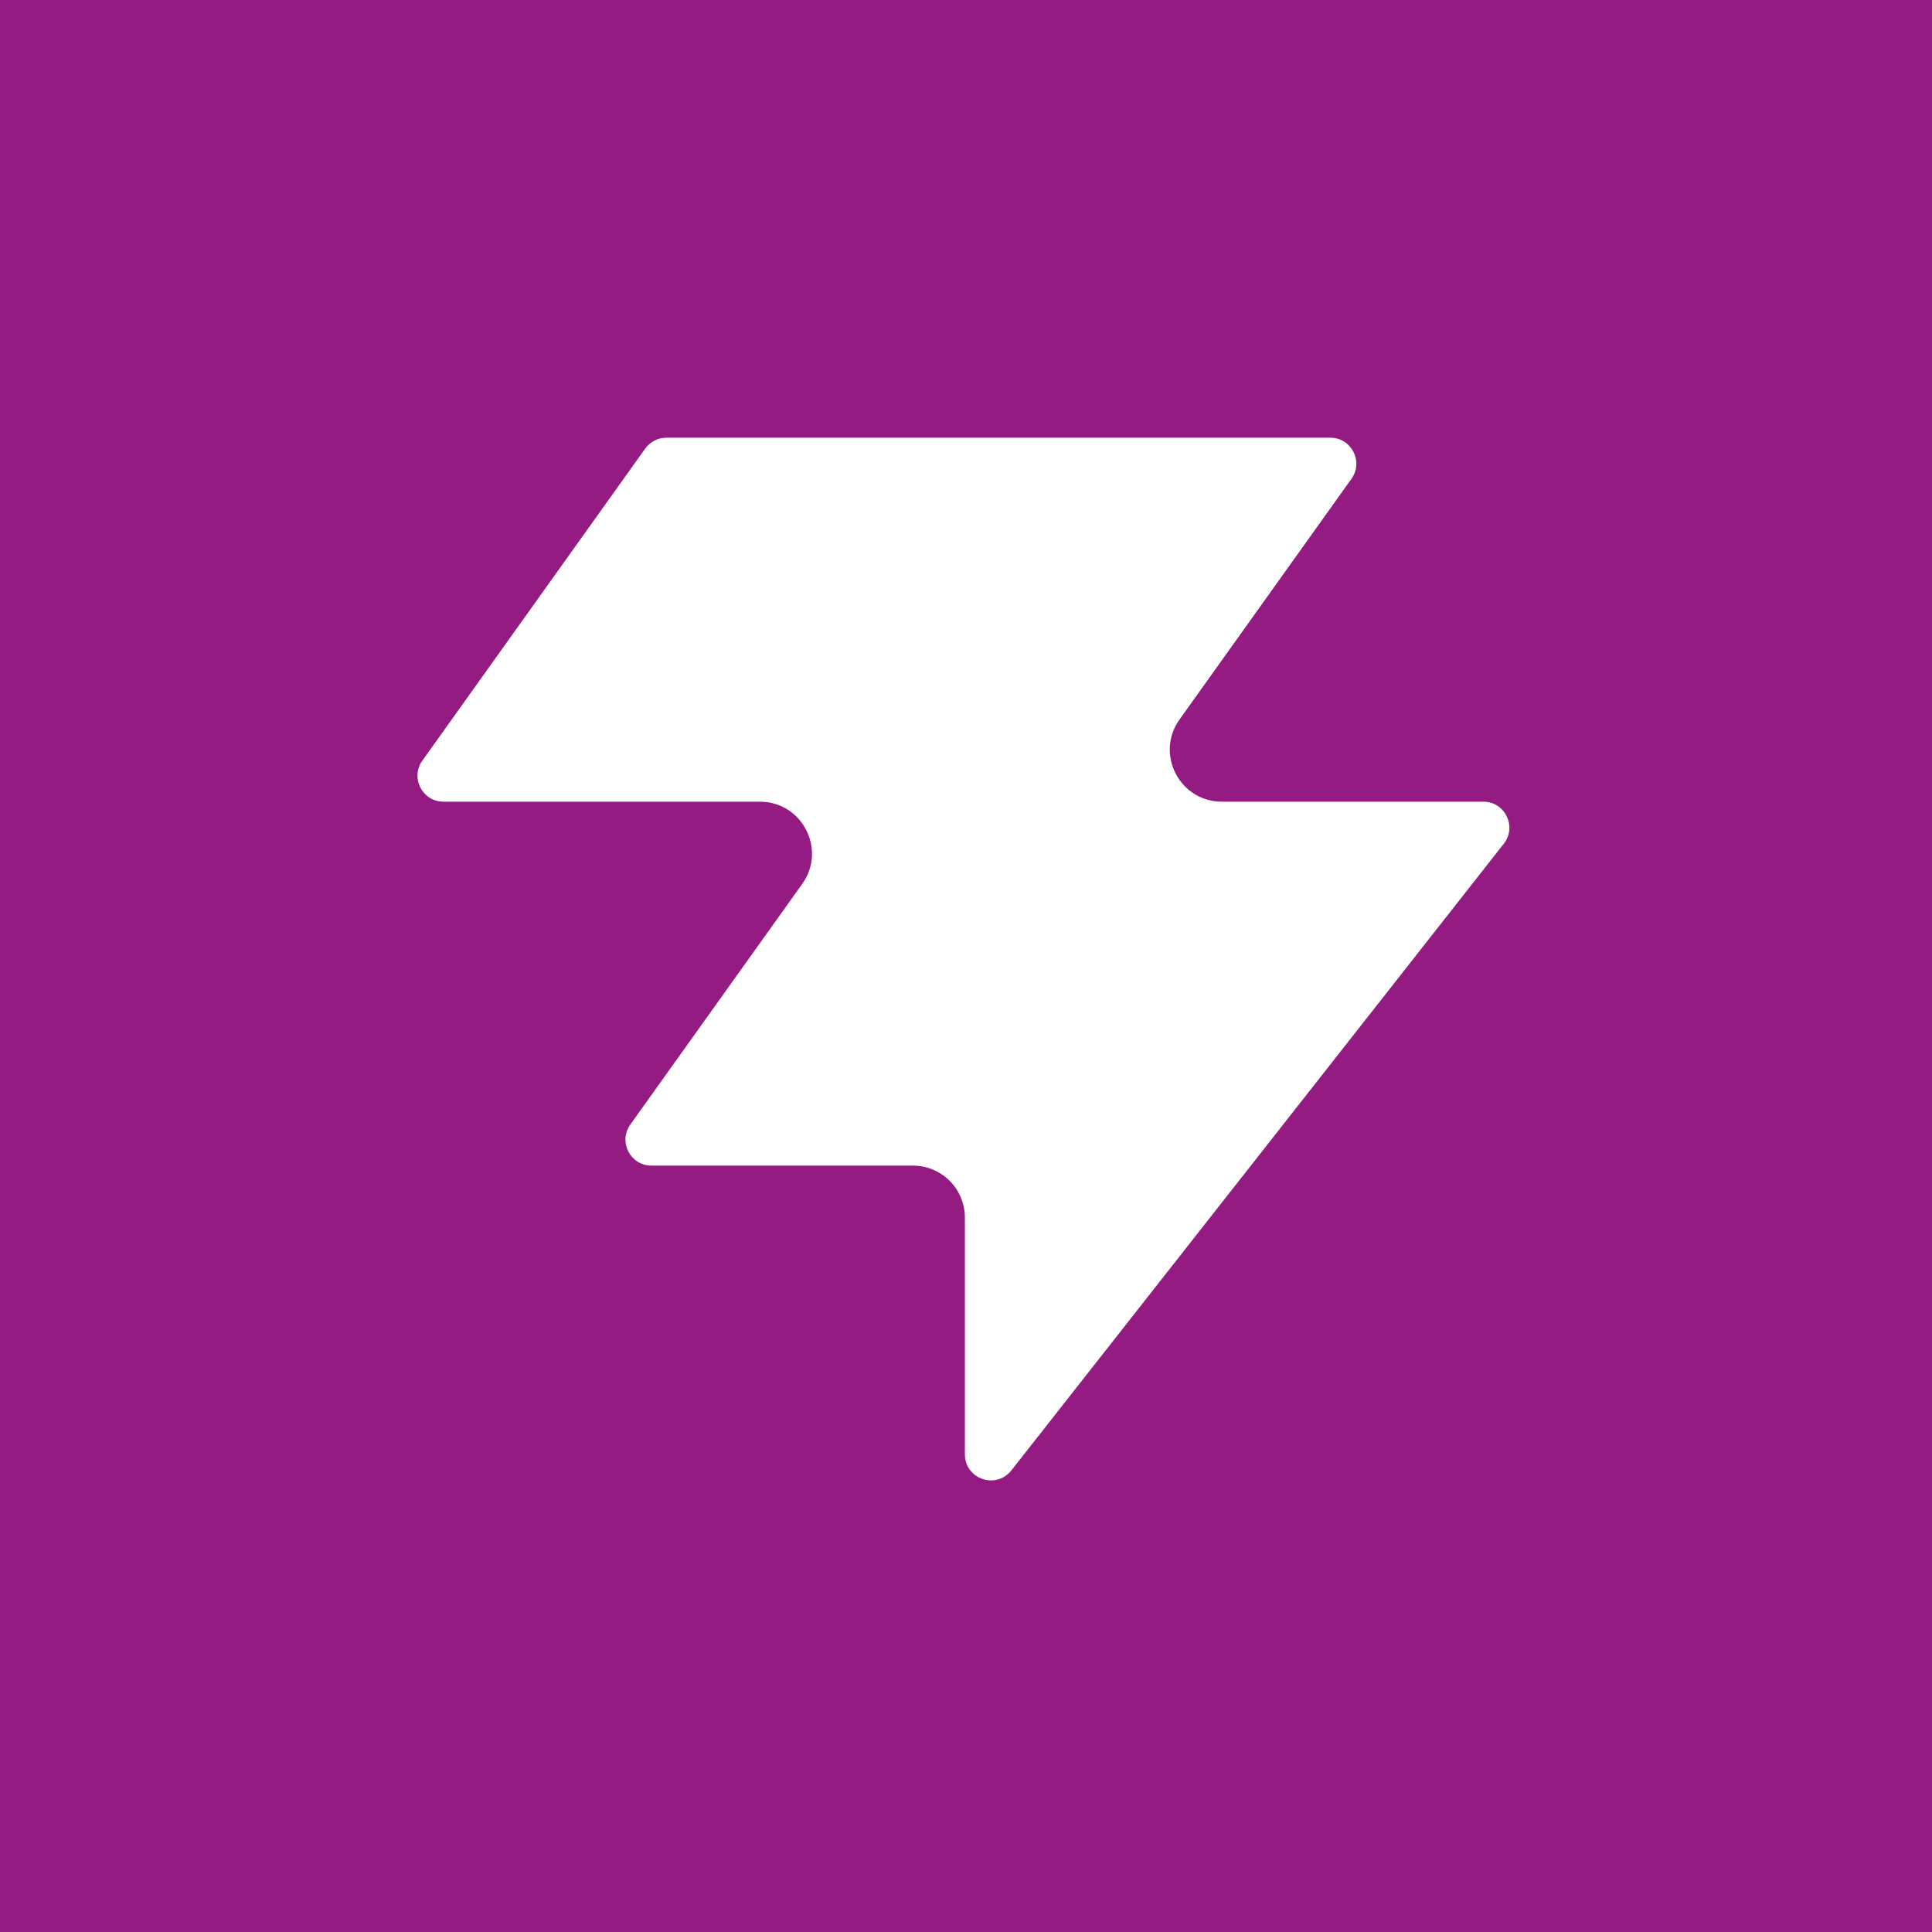
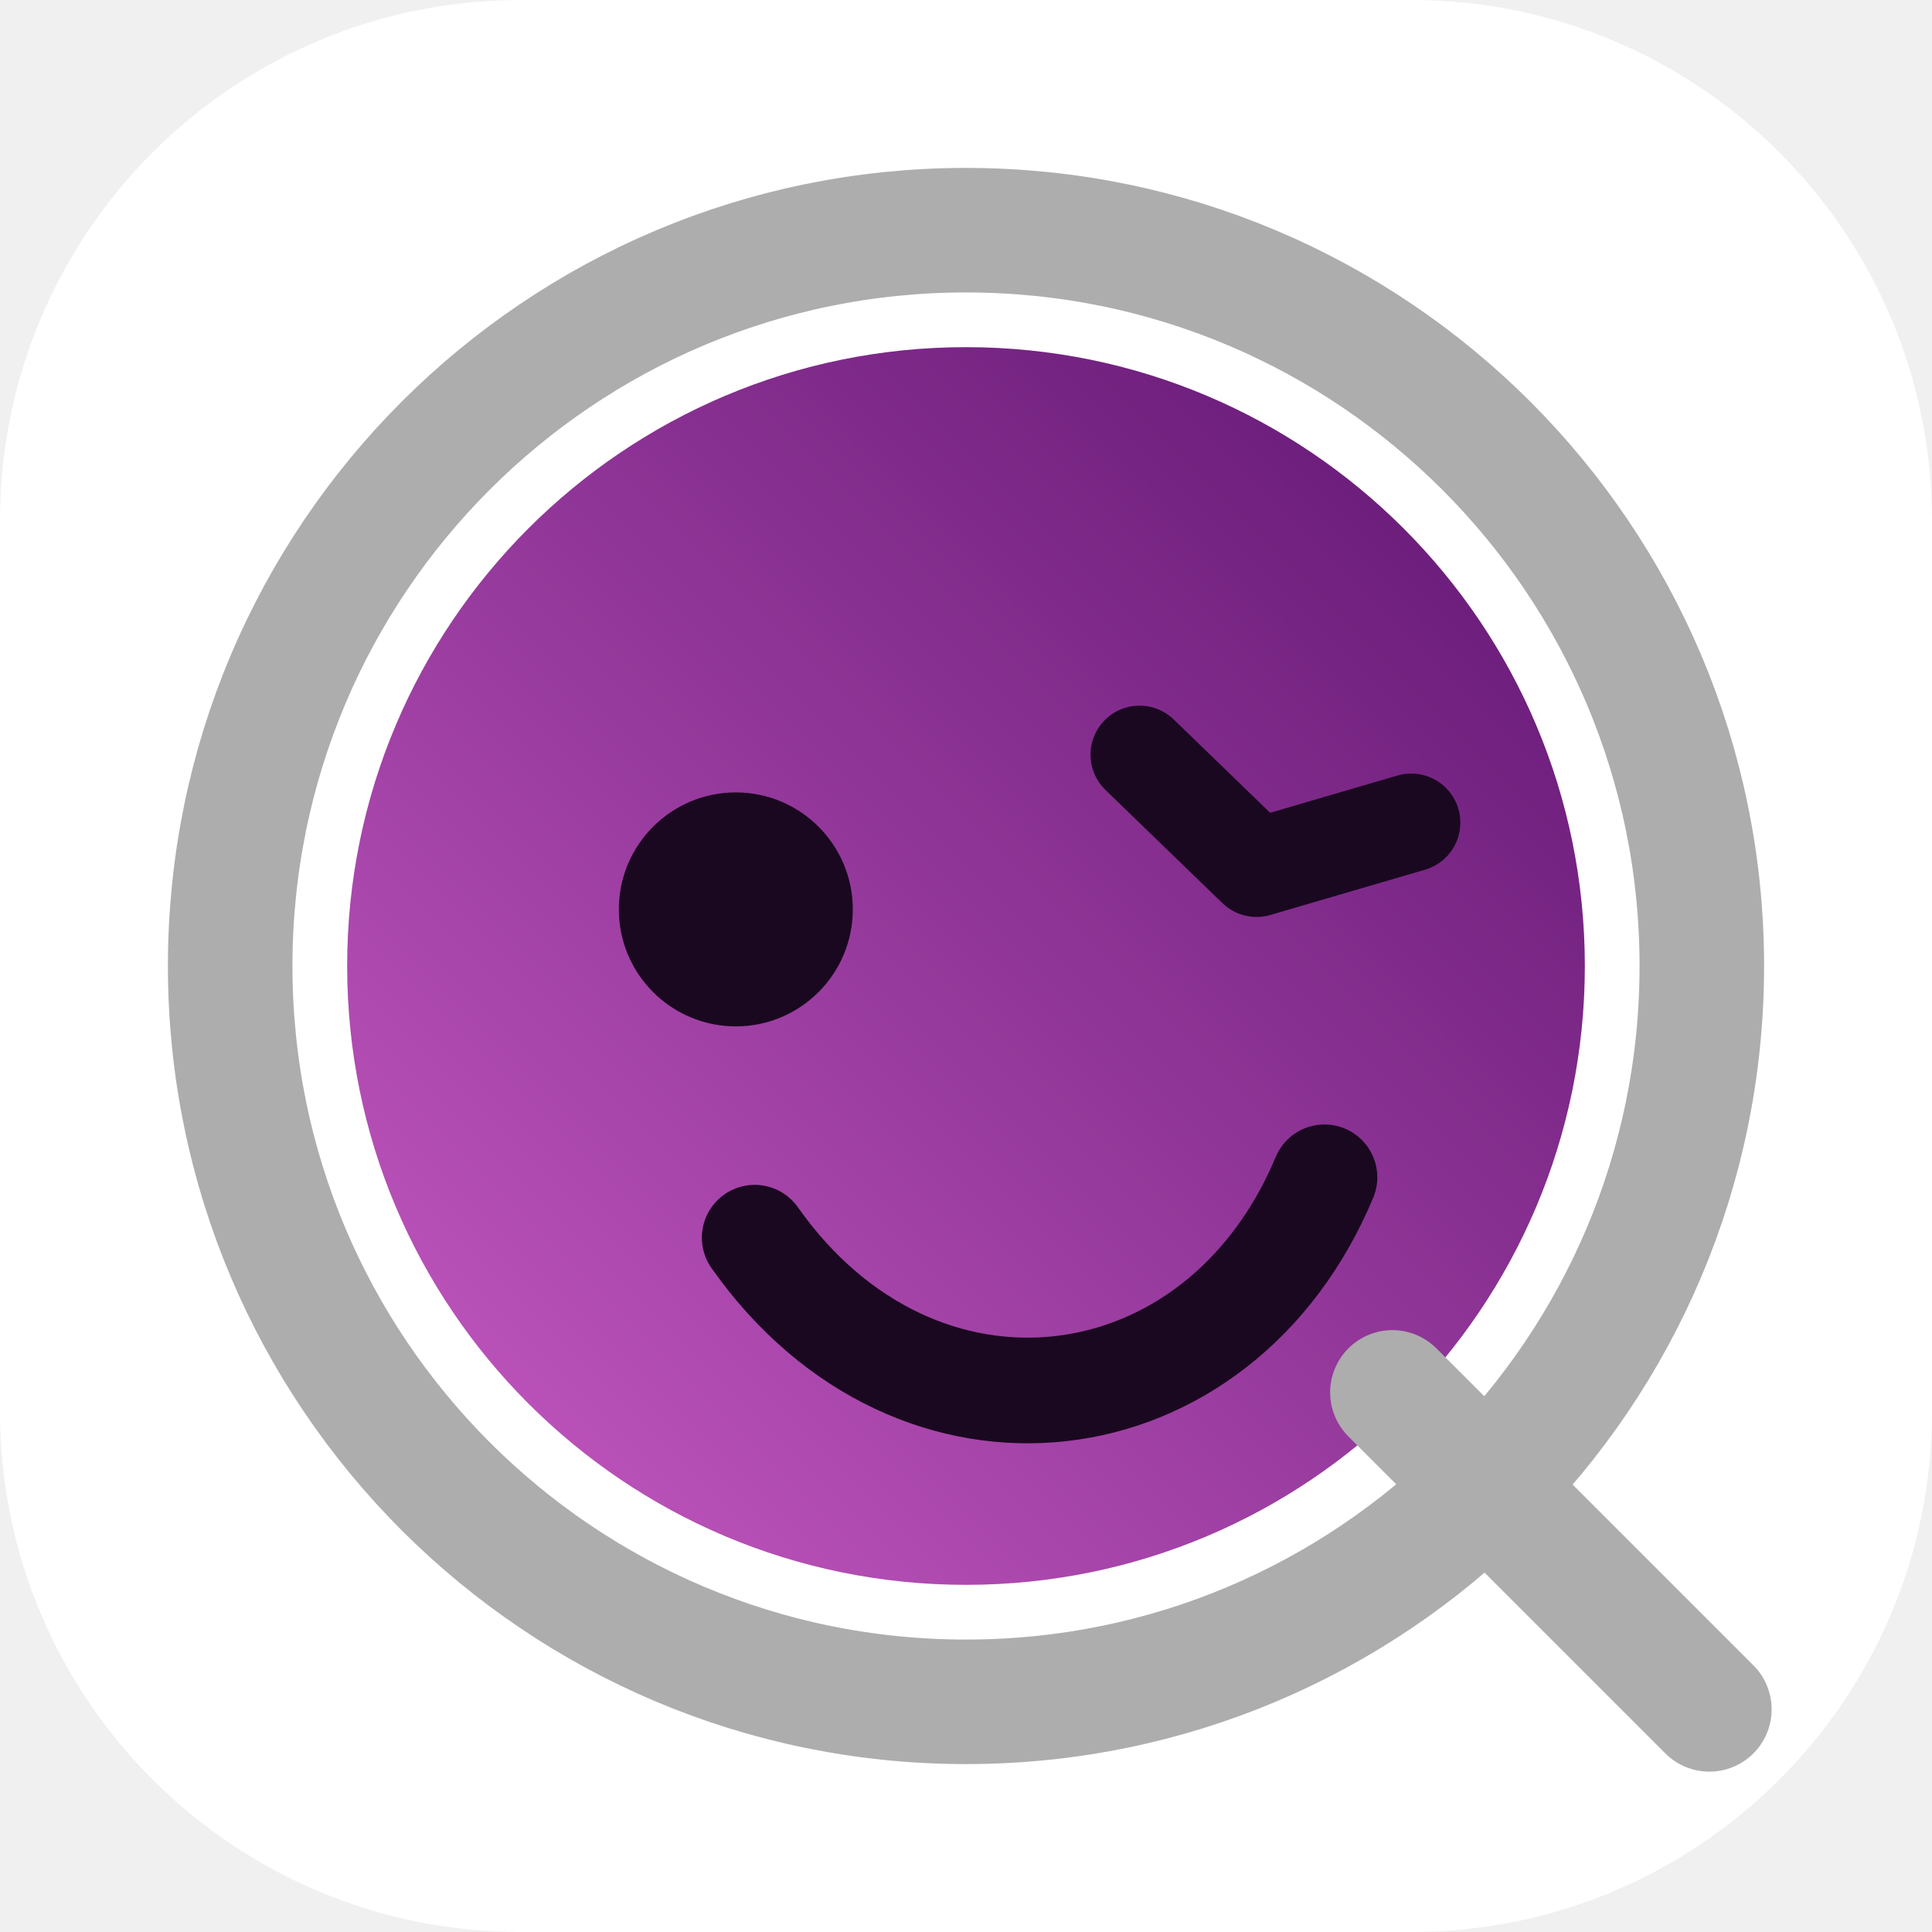
- <svg xmlns="http://www.w3.org/2000/svg" width="512" height="512" viewBox="0 0 512 512">
-   <rect width="512" height="512" fill="#931B82" />
-   <g transform="translate(110 116) scale(6.09)">
-     <path fill="#ffffff" d="M25.946 44.938c-.664.845-2.021.375-2.021-.698V33.937a2.26 2.26 0 0 0-2.262-2.262H10.287c-.92 0-1.456-1.04-.92-1.788l7.48-10.471c1.07-1.497 0-3.578-1.842-3.578H1.237c-.92 0-1.456-1.04-.92-1.788L10.013.474c.214-.297.556-.474.92-.474h28.894c.92 0 1.456 1.04.92 1.788l-7.48 10.471c-1.07 1.498 0 3.579 1.842 3.579h11.377c.943 0 1.473 1.088.89 1.83L25.947 44.94z" />
-   </g>
+ <svg xmlns="http://www.w3.org/2000/svg" width="512" height="512" viewBox="0 0 512 512" role="img">
+   <defs>
+     <linearGradient id="pg" x1="0" y1="1" x2="1" y2="0">
+       <stop offset="0" stop-color="#C85BC4" />
+       <stop offset="1" stop-color="#5E1470" />
+     </linearGradient>
+   </defs>
+   <rect x="0" y="0" width="512" height="512" rx="138" fill="#FFFFFF" />
+   <circle cx="256" cy="256" r="164" fill="url(#pg)" />
+   <circle cx="256" cy="256" r="195" fill="none" stroke="#ADADAD" stroke-width="33" />
+   <line x1="369" y1="369" x2="453" y2="453" stroke="#ADADAD" stroke-width="33" stroke-linecap="round" />
+   <circle cx="195" cy="241" r="31" fill="#1A0820" />
+   <path d="M302 200 L333 230 L374 218" fill="none" stroke="#1A0820" stroke-width="26" stroke-linecap="round" stroke-linejoin="round" />
+   <path d="M200 328 C243 389 323 379 351 312" fill="none" stroke="#1A0820" stroke-width="28" stroke-linecap="round" />
</svg>
